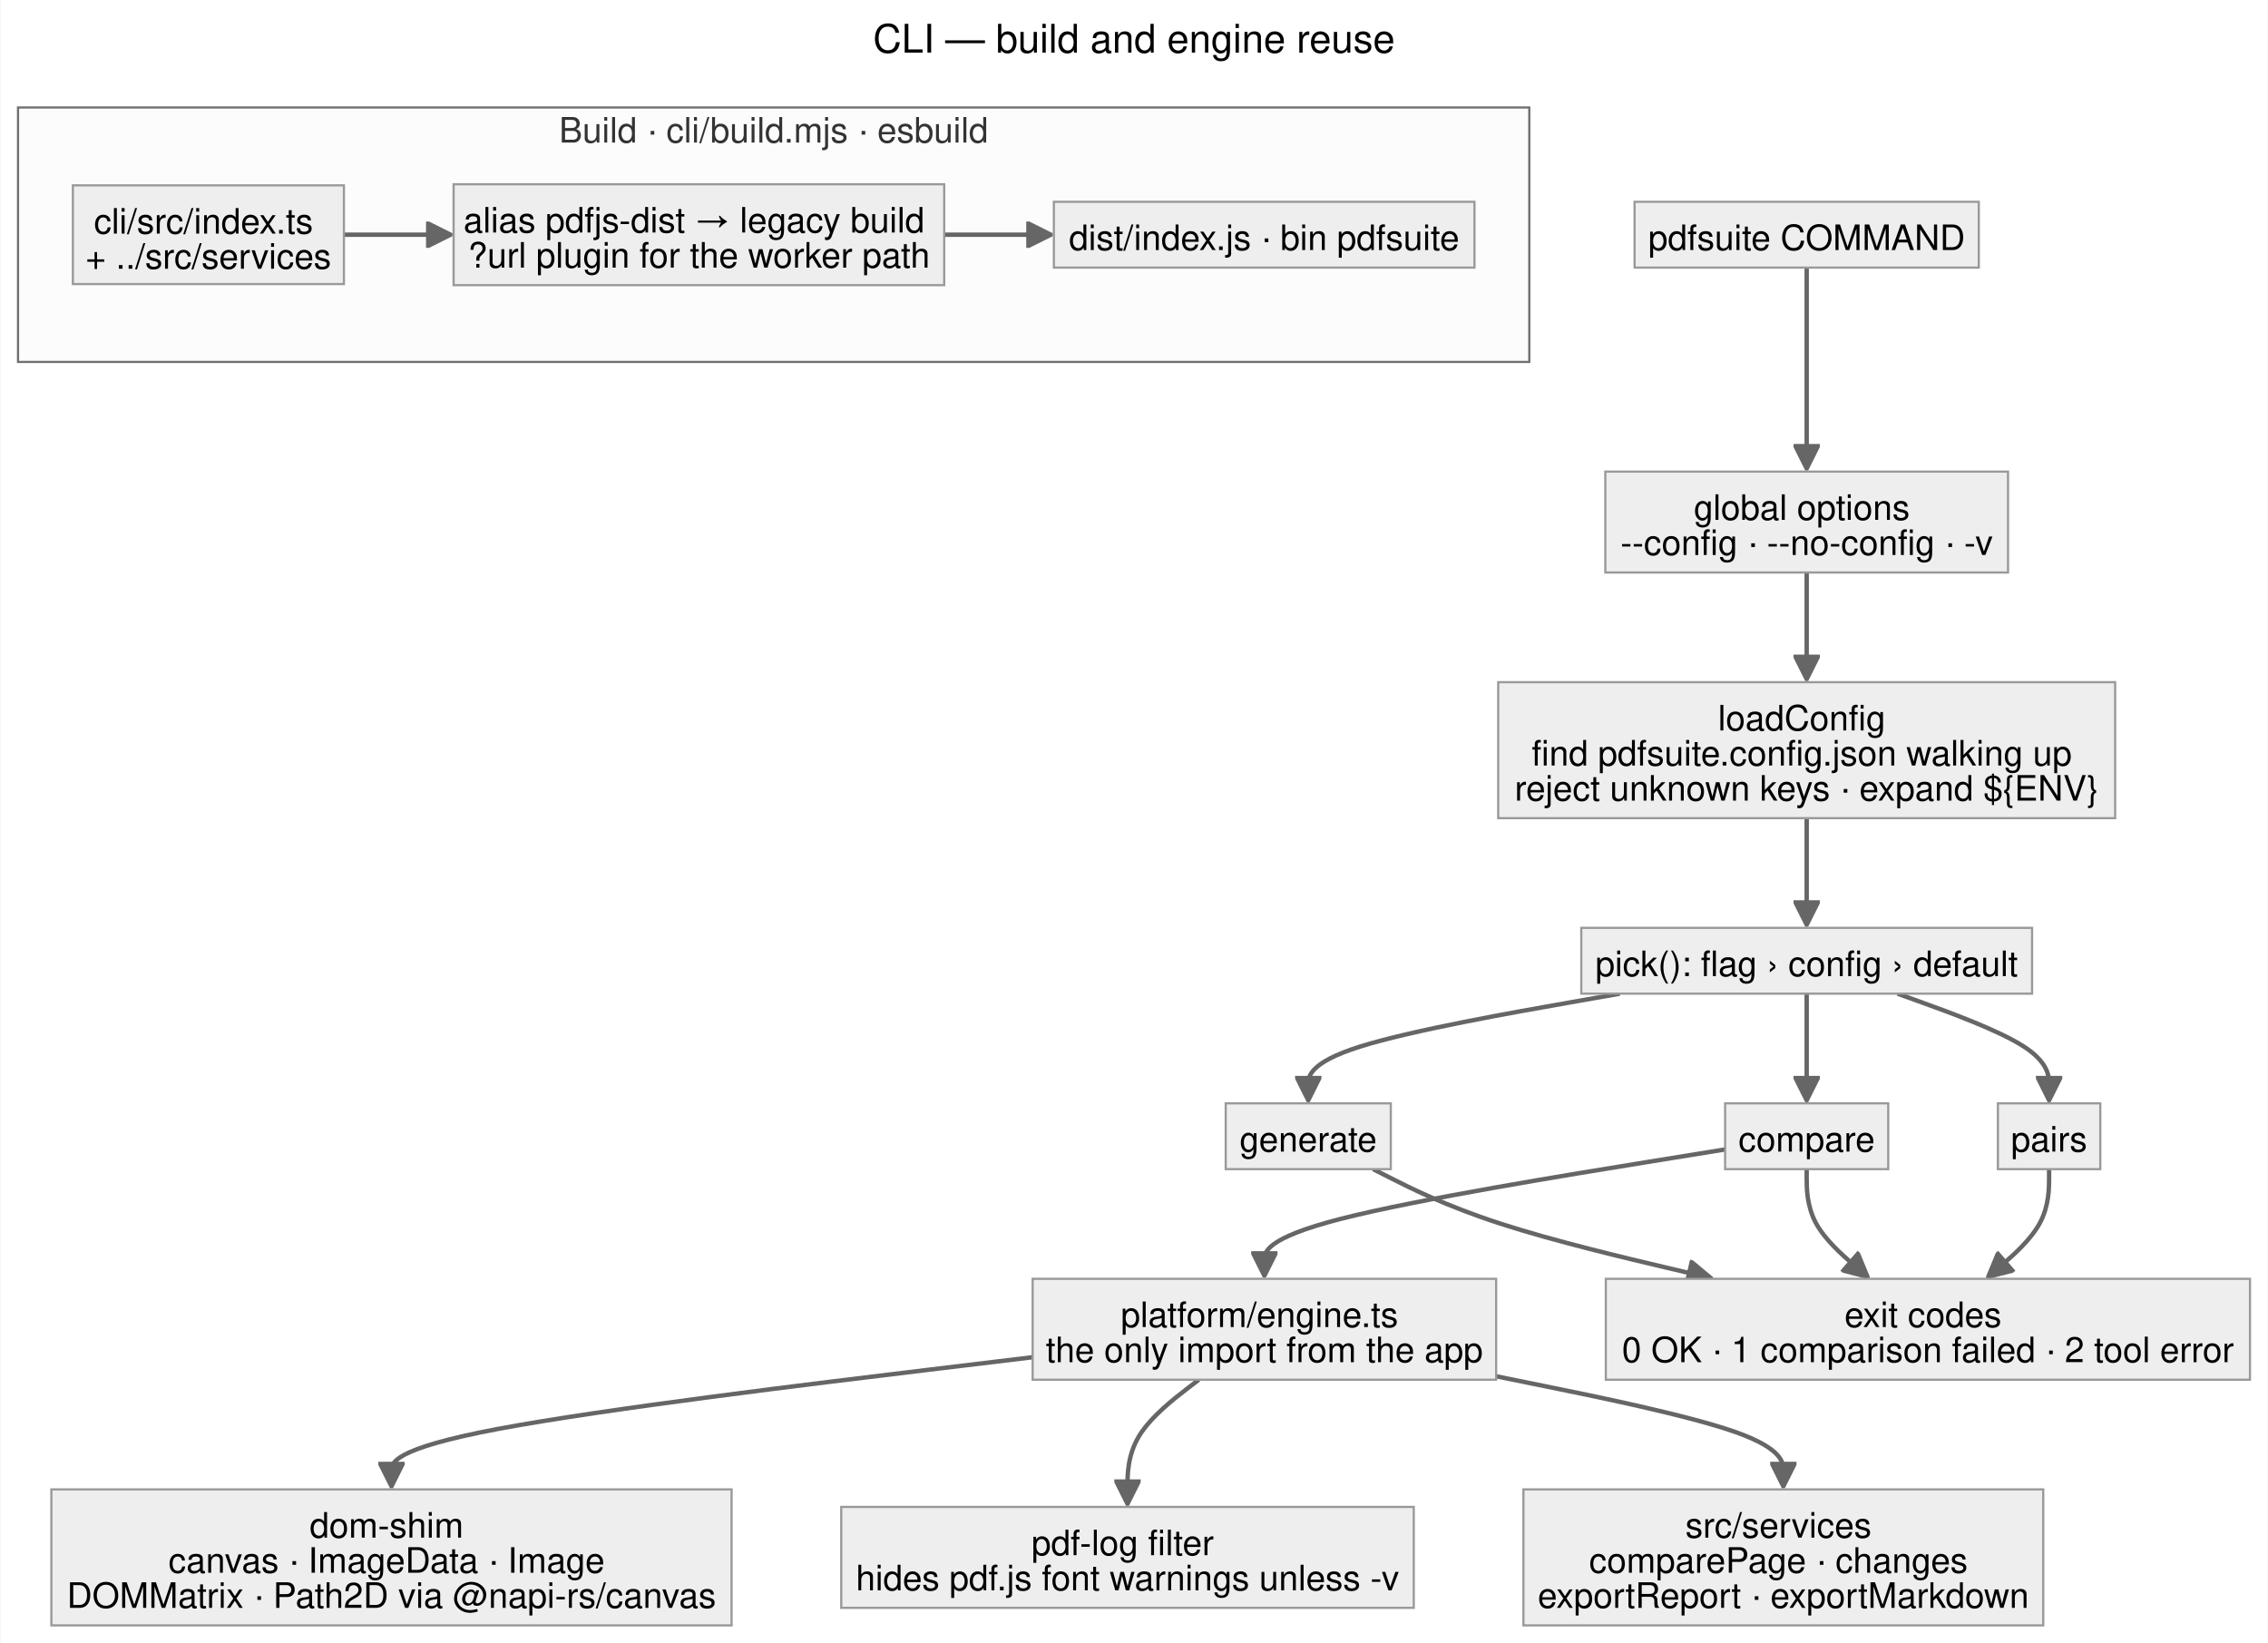
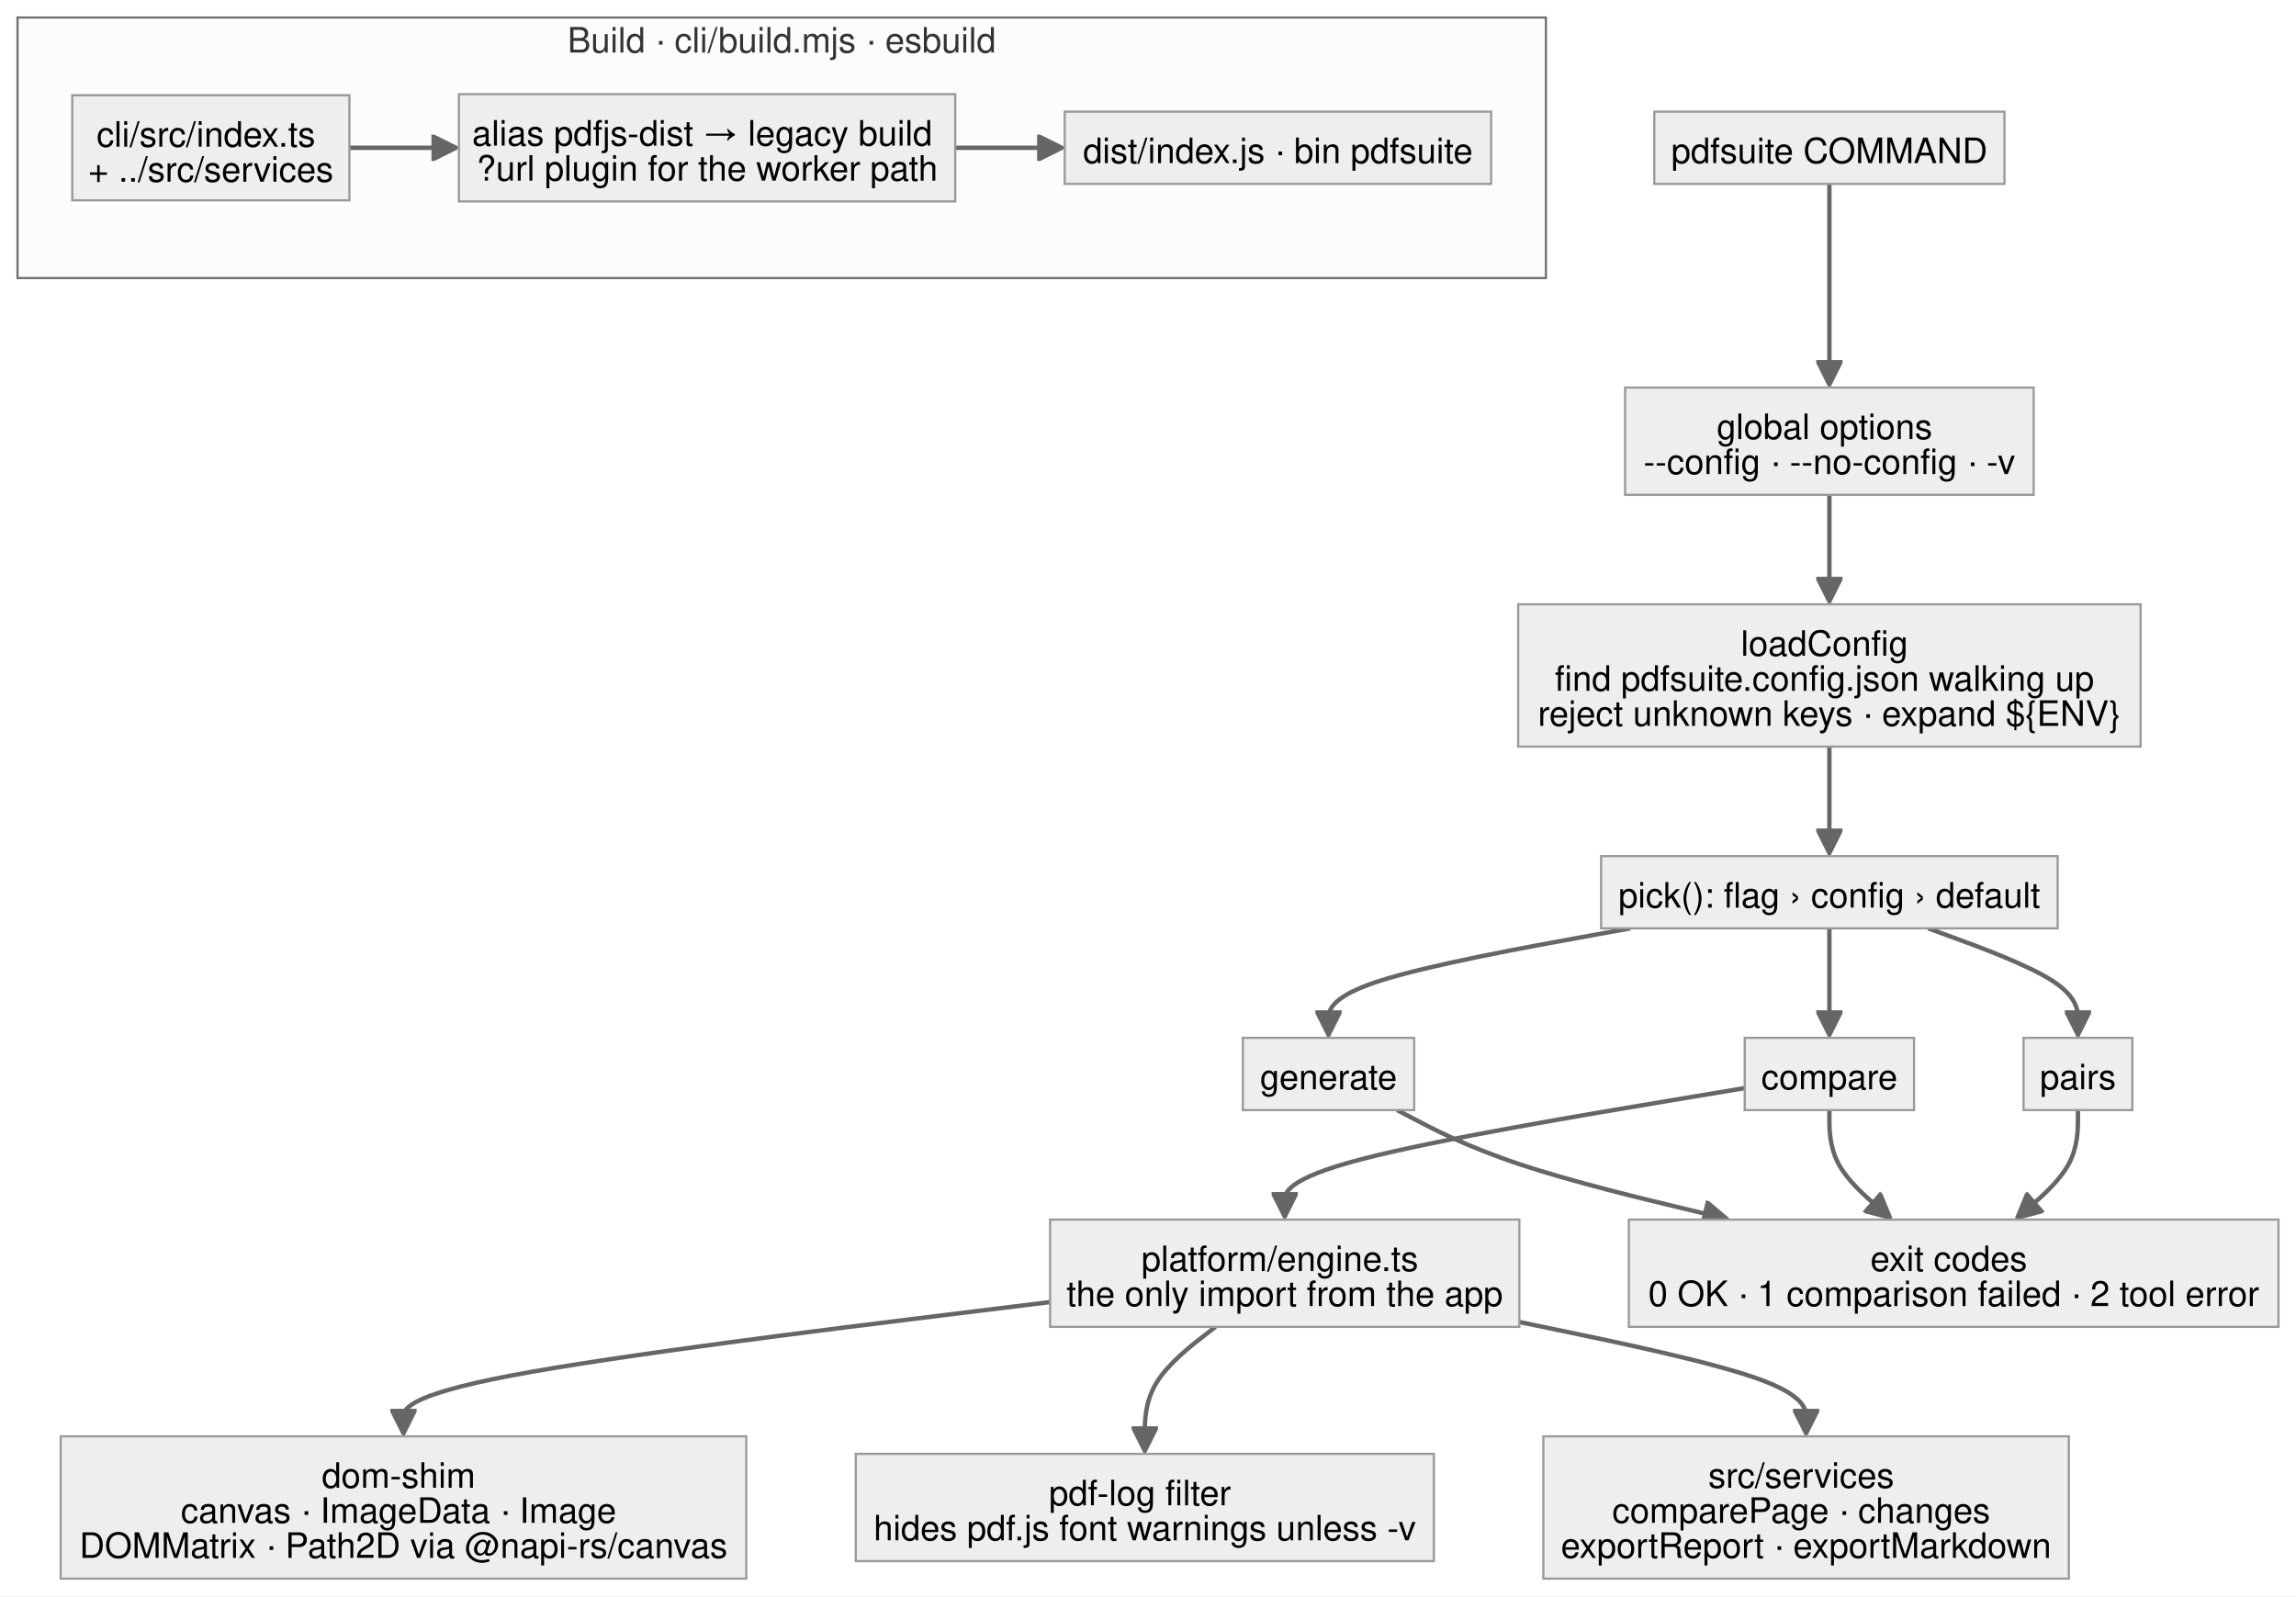
- <svg xmlns="http://www.w3.org/2000/svg" aria-roledescription="flowchart-v2" role="graphics-document document" viewBox="-6 -49 1033.561 749" width="1034" height="749" id="arch12">
-   <rect x="-6" y="-49" width="1033.561" height="749" fill="#ffffff" />
-   <style>#arch12{font-family:Helvetica,Arial,sans-serif;font-size:16px;fill:#000000;}#arch12 .error-icon{fill:#552222;}#arch12 .error-text{fill:#552222;stroke:#552222;}#arch12 .edge-thickness-normal{stroke-width:2px;}#arch12 .edge-thickness-thick{stroke-width:3.5px;}#arch12 .edge-pattern-solid{stroke-dasharray:0;}#arch12 .edge-pattern-dashed{stroke-dasharray:3;}#arch12 .edge-pattern-dotted{stroke-dasharray:2;}#arch12 .marker{fill:#666;stroke:#666;}#arch12 .marker.cross{stroke:#666;}#arch12 svg{font-family:Helvetica,Arial,sans-serif;font-size:16px;}#arch12 .label{font-family:Helvetica,Arial,sans-serif;color:#000000;}#arch12 .cluster-label text{fill:#333;}#arch12 .cluster-label span,#arch12 p{color:#333;}#arch12 .label text,#arch12 span,#arch12 p{fill:#000000;color:#000000;}#arch12 .node rect,#arch12 .node circle,#arch12 .node ellipse,#arch12 .node polygon,#arch12 .node path{fill:#eee;stroke:#999;stroke-width:1px;}#arch12 .flowchart-label text{text-anchor:middle;}#arch12 .node .katex path{fill:#000;stroke:#000;stroke-width:1px;}#arch12 .node .label{text-align:center;}#arch12 .node.clickable{cursor:pointer;}#arch12 .arrowheadPath{fill:#333333;}#arch12 .edgePath .path{stroke:#666;stroke-width:2.0px;}#arch12 .flowchart-link{stroke:#666;fill:none;}#arch12 .edgeLabel{background-color:white;text-align:center;}#arch12 .edgeLabel rect{opacity:0.5;background-color:white;fill:white;}#arch12 .labelBkg{background-color:rgba(255, 255, 255, 0.5);}#arch12 .cluster rect{fill:hsl(0, 0%, 98.922%);stroke:#707070;stroke-width:1px;}#arch12 .cluster text{fill:#333;}#arch12 .cluster span,#arch12 p{color:#333;}#arch12 div.mermaidTooltip{position:absolute;text-align:center;max-width:200px;padding:2px;font-family:Helvetica,Arial,sans-serif;font-size:12px;background:hsl(-160, 0%, 93.333%);border:1px solid #707070;border-radius:2px;pointer-events:none;z-index:100;}#arch12 .flowchartTitleText{text-anchor:middle;font-size:18px;fill:#000000;}#arch12 :root{--mermaid-font-family:Helvetica,Arial,sans-serif;}</style>
+ <svg xmlns="http://www.w3.org/2000/svg" id="arch13" width="1048.561" height="729" viewBox="-7.5 -8 1048.561 729" role="graphics-document document" aria-roledescription="flowchart-v2">
+   <rect x="-7.5" y="-8" width="1048.561" height="729" fill="#ffffff" />
+   <style>#arch13{font-family:Helvetica,Arial,sans-serif;font-size:16px;fill:#000000;}#arch13 .error-icon{fill:#552222;}#arch13 .error-text{fill:#552222;stroke:#552222;}#arch13 .edge-thickness-normal{stroke-width:2px;}#arch13 .edge-thickness-thick{stroke-width:3.5px;}#arch13 .edge-pattern-solid{stroke-dasharray:0;}#arch13 .edge-pattern-dashed{stroke-dasharray:3;}#arch13 .edge-pattern-dotted{stroke-dasharray:2;}#arch13 .marker{fill:#666;stroke:#666;}#arch13 .marker.cross{stroke:#666;}#arch13 svg{font-family:Helvetica,Arial,sans-serif;font-size:16px;}#arch13 .label{font-family:Helvetica,Arial,sans-serif;color:#000000;}#arch13 .cluster-label text{fill:#333;}#arch13 .cluster-label span,#arch13 p{color:#333;}#arch13 .label text,#arch13 span,#arch13 p{fill:#000000;color:#000000;}#arch13 .node rect,#arch13 .node circle,#arch13 .node ellipse,#arch13 .node polygon,#arch13 .node path{fill:#eee;stroke:#999;stroke-width:1px;}#arch13 .flowchart-label text{text-anchor:middle;}#arch13 .node .katex path{fill:#000;stroke:#000;stroke-width:1px;}#arch13 .node .label{text-align:center;}#arch13 .node.clickable{cursor:pointer;}#arch13 .arrowheadPath{fill:#333333;}#arch13 .edgePath .path{stroke:#666;stroke-width:2.0px;}#arch13 .flowchart-link{stroke:#666;fill:none;}#arch13 .edgeLabel{background-color:white;text-align:center;}#arch13 .edgeLabel rect{opacity:0.5;background-color:white;fill:white;}#arch13 .labelBkg{background-color:rgba(255, 255, 255, 0.5);}#arch13 .cluster rect{fill:hsl(0, 0%, 98.922%);stroke:#707070;stroke-width:1px;}#arch13 .cluster text{fill:#333;}#arch13 .cluster span,#arch13 p{color:#333;}#arch13 div.mermaidTooltip{position:absolute;text-align:center;max-width:200px;padding:2px;font-family:Helvetica,Arial,sans-serif;font-size:12px;background:hsl(-160, 0%, 93.333%);border:1px solid #707070;border-radius:2px;pointer-events:none;z-index:100;}#arch13 .flowchartTitleText{text-anchor:middle;font-size:18px;fill:#000000;}#arch13 :root{--mermaid-font-family:Helvetica,Arial,sans-serif;}</style>
  <g>
-     <marker orient="auto" markerHeight="12" markerWidth="12" markerUnits="userSpaceOnUse" refY="5" refX="6" viewBox="0 0 10 10" class="marker flowchart" id="arch12_flowchart-pointEnd">
-       <path style="stroke-width: 1; stroke-dasharray: 1, 0;" class="arrowMarkerPath" d="M 0 0 L 10 5 L 0 10 z" />
-     </marker>
-     <marker orient="auto" markerHeight="12" markerWidth="12" markerUnits="userSpaceOnUse" refY="5" refX="4.5" viewBox="0 0 10 10" class="marker flowchart" id="arch12_flowchart-pointStart">
-       <path style="stroke-width: 1; stroke-dasharray: 1, 0;" class="arrowMarkerPath" d="M 0 5 L 10 10 L 10 0 z" />
-     </marker>
-     <marker orient="auto" markerHeight="11" markerWidth="11" markerUnits="userSpaceOnUse" refY="5" refX="11" viewBox="0 0 10 10" class="marker flowchart" id="arch12_flowchart-circleEnd">
-       <circle style="stroke-width: 1; stroke-dasharray: 1, 0;" class="arrowMarkerPath" r="5" cy="5" cx="5" />
-     </marker>
-     <marker orient="auto" markerHeight="11" markerWidth="11" markerUnits="userSpaceOnUse" refY="5" refX="-1" viewBox="0 0 10 10" class="marker flowchart" id="arch12_flowchart-circleStart">
-       <circle style="stroke-width: 1; stroke-dasharray: 1, 0;" class="arrowMarkerPath" r="5" cy="5" cx="5" />
-     </marker>
-     <marker orient="auto" markerHeight="11" markerWidth="11" markerUnits="userSpaceOnUse" refY="5.2" refX="12" viewBox="0 0 11 11" class="marker cross flowchart" id="arch12_flowchart-crossEnd">
-       <path style="stroke-width: 2; stroke-dasharray: 1, 0;" class="arrowMarkerPath" d="M 1,1 l 9,9 M 10,1 l -9,9" />
-     </marker>
-     <marker orient="auto" markerHeight="11" markerWidth="11" markerUnits="userSpaceOnUse" refY="5.2" refX="-1" viewBox="0 0 11 11" class="marker cross flowchart" id="arch12_flowchart-crossStart">
-       <path style="stroke-width: 2; stroke-dasharray: 1, 0;" class="arrowMarkerPath" d="M 1,1 l 9,9 M 10,1 l -9,9" />
+     <marker id="arch13_flowchart-pointEnd" class="marker flowchart" viewBox="0 0 10 10" refX="6" refY="5" markerUnits="userSpaceOnUse" markerWidth="12" markerHeight="12" orient="auto">
+       <path d="M 0 0 L 10 5 L 0 10 z" class="arrowMarkerPath" style="stroke-width: 1; stroke-dasharray: 1, 0;" />
+     </marker>
+     <marker id="arch13_flowchart-pointStart" class="marker flowchart" viewBox="0 0 10 10" refX="4.5" refY="5" markerUnits="userSpaceOnUse" markerWidth="12" markerHeight="12" orient="auto">
+       <path d="M 0 5 L 10 10 L 10 0 z" class="arrowMarkerPath" style="stroke-width: 1; stroke-dasharray: 1, 0;" />
+     </marker>
+     <marker id="arch13_flowchart-circleEnd" class="marker flowchart" viewBox="0 0 10 10" refX="11" refY="5" markerUnits="userSpaceOnUse" markerWidth="11" markerHeight="11" orient="auto">
+       <circle cx="5" cy="5" r="5" class="arrowMarkerPath" style="stroke-width: 1; stroke-dasharray: 1, 0;" />
+     </marker>
+     <marker id="arch13_flowchart-circleStart" class="marker flowchart" viewBox="0 0 10 10" refX="-1" refY="5" markerUnits="userSpaceOnUse" markerWidth="11" markerHeight="11" orient="auto">
+       <circle cx="5" cy="5" r="5" class="arrowMarkerPath" style="stroke-width: 1; stroke-dasharray: 1, 0;" />
+     </marker>
+     <marker id="arch13_flowchart-crossEnd" class="marker cross flowchart" viewBox="0 0 11 11" refX="12" refY="5.2" markerUnits="userSpaceOnUse" markerWidth="11" markerHeight="11" orient="auto">
+       <path d="M 1,1 l 9,9 M 10,1 l -9,9" class="arrowMarkerPath" style="stroke-width: 2; stroke-dasharray: 1, 0;" />
+     </marker>
+     <marker id="arch13_flowchart-crossStart" class="marker cross flowchart" viewBox="0 0 11 11" refX="-1" refY="5.2" markerUnits="userSpaceOnUse" markerWidth="11" markerHeight="11" orient="auto">
+       <path d="M 1,1 l 9,9 M 10,1 l -9,9" class="arrowMarkerPath" style="stroke-width: 2; stroke-dasharray: 1, 0;" />
    </marker>
    <g class="root">
      <g class="clusters" />
      <g class="edgePaths">
-         <path marker-end="url(#arch12_flowchart-pointEnd)" style="fill:none;" class="edge-thickness-normal edge-pattern-solid flowchart-link LS-RUNX LE-GLB" id="L-RUNX-GLB-0" d="M817.461,73L817.461,84.333C817.461,95.667,817.461,118.333,817.461,132.95C817.461,147.567,817.461,154.133,817.461,157.417L817.461,160.7" />
-         <path marker-end="url(#arch12_flowchart-pointEnd)" style="fill:none;" class="edge-thickness-normal edge-pattern-solid flowchart-link LS-GLB LE-CFG" id="L-GLB-CFG-0" d="M817.461,212L817.461,216.167C817.461,220.333,817.461,228.667,817.461,236.117C817.461,243.567,817.461,250.133,817.461,253.417L817.461,256.7" />
-         <path marker-end="url(#arch12_flowchart-pointEnd)" style="fill:none;" class="edge-thickness-normal edge-pattern-solid flowchart-link LS-CFG LE-PICK" id="L-CFG-PICK-0" d="M817.461,324L817.461,328.167C817.461,332.333,817.461,340.667,817.461,348.117C817.461,355.567,817.461,362.133,817.461,365.417L817.461,368.7" />
-         <path marker-end="url(#arch12_flowchart-pointEnd)" style="fill:none;" class="edge-thickness-normal edge-pattern-solid flowchart-link LS-PICK LE-GEN" id="L-PICK-GEN-0" d="M732.247,404L708.577,408.167C684.906,412.333,637.566,420.667,613.895,428.117C590.225,435.567,590.225,442.133,590.225,445.417L590.225,448.7" />
-         <path marker-end="url(#arch12_flowchart-pointEnd)" style="fill:none;" class="edge-thickness-normal edge-pattern-solid flowchart-link LS-PICK LE-CMP" id="L-PICK-CMP-0" d="M817.461,404L817.461,408.167C817.461,412.333,817.461,420.667,817.461,428.117C817.461,435.567,817.461,442.133,817.461,445.417L817.461,448.7" />
-         <path marker-end="url(#arch12_flowchart-pointEnd)" style="fill:none;" class="edge-thickness-normal edge-pattern-solid flowchart-link LS-PICK LE-PRS" id="L-PICK-PRS-0" d="M858.906,404L870.418,408.167C881.931,412.333,904.956,420.667,916.468,428.117C927.98,435.567,927.98,442.133,927.98,445.417L927.98,448.7" />
-         <path marker-end="url(#arch12_flowchart-pointEnd)" style="fill:none;" class="edge-thickness-normal edge-pattern-solid flowchart-link LS-CMP LE-ENG" id="L-CMP-ENG-0" d="M780.285,475.015L745.275,480.679C710.265,486.343,640.245,497.672,605.235,506.619C570.225,515.567,570.225,522.133,570.225,525.417L570.225,528.7" />
-         <path marker-end="url(#arch12_flowchart-pointEnd)" style="fill:none;" class="edge-thickness-normal edge-pattern-solid flowchart-link LS-ENG LE-SHIM" id="L-ENG-SHIM-0" d="M464.568,569.744L415.85,575.62C367.132,581.496,269.695,593.248,220.976,602.407C172.258,611.567,172.258,618.133,172.258,621.417L172.258,624.7" />
-         <path marker-end="url(#arch12_flowchart-pointEnd)" style="fill:none;" class="edge-thickness-normal edge-pattern-solid flowchart-link LS-ENG LE-LOGF" id="L-ENG-LOGF-0" d="M540.323,580L534.906,584.167C529.488,588.333,518.654,596.667,513.237,605.45C507.82,614.233,507.82,623.467,507.82,628.083L507.82,632.7" />
-         <path marker-end="url(#arch12_flowchart-pointEnd)" style="fill:none;" class="edge-thickness-normal edge-pattern-solid flowchart-link LS-ENG LE-SVC" id="L-ENG-SVC-0" d="M675.881,578.435L697.704,582.863C719.527,587.29,763.174,596.145,784.997,603.856C806.82,611.567,806.82,618.133,806.82,621.417L806.82,624.7" />
-         <path marker-end="url(#arch12_flowchart-pointEnd)" style="fill:none;" class="edge-thickness-normal edge-pattern-solid flowchart-link LS-GEN LE-EXIT" id="L-GEN-EXIT-0" d="M619.791,484L628.004,488.167C636.217,492.333,652.643,500.667,677.674,508.797C702.705,516.928,736.342,524.856,753.16,528.82L769.979,532.784" />
-         <path marker-end="url(#arch12_flowchart-pointEnd)" style="fill:none;" class="edge-thickness-normal edge-pattern-solid flowchart-link LS-CMP LE-EXIT" id="L-CMP-EXIT-0" d="M817.461,484L817.461,488.167C817.461,492.333,817.461,500.667,821.591,508.421C825.721,516.175,833.981,523.35,838.111,526.937L842.241,530.524" />
-         <path marker-end="url(#arch12_flowchart-pointEnd)" style="fill:none;" class="edge-thickness-normal edge-pattern-solid flowchart-link LS-PRS LE-EXIT" id="L-PRS-EXIT-0" d="M927.98,484L927.98,488.167C927.98,492.333,927.98,500.667,923.85,508.421C919.721,516.175,911.461,523.35,907.331,526.937L903.201,530.524" />
+         <path d="M827.961,76L827.961,87.333C827.961,98.667,827.961,121.333,827.961,135.95C827.961,150.567,827.961,157.133,827.961,160.417L827.961,163.7" id="L-RUNX-GLB-0" class=" edge-thickness-normal edge-pattern-solid flowchart-link LS-RUNX LE-GLB" style="fill:none;" marker-end="url(#arch13_flowchart-pointEnd)" />
+         <path d="M827.961,218L827.961,222.167C827.961,226.333,827.961,234.667,827.961,242.117C827.961,249.567,827.961,256.133,827.961,259.417L827.961,262.7" id="L-GLB-CFG-0" class=" edge-thickness-normal edge-pattern-solid flowchart-link LS-GLB LE-CFG" style="fill:none;" marker-end="url(#arch13_flowchart-pointEnd)" />
+         <path d="M827.961,333L827.961,337.167C827.961,341.333,827.961,349.667,827.961,357.117C827.961,364.567,827.961,371.133,827.961,374.417L827.961,377.7" id="L-CFG-PICK-0" class=" edge-thickness-normal edge-pattern-solid flowchart-link LS-CFG LE-PICK" style="fill:none;" marker-end="url(#arch13_flowchart-pointEnd)" />
+         <path d="M737.018,416L714.052,420.167C691.087,424.333,645.156,432.667,622.19,440.117C599.225,447.567,599.225,454.133,599.225,457.417L599.225,460.7" id="L-PICK-GEN-0" class=" edge-thickness-normal edge-pattern-solid flowchart-link LS-PICK LE-GEN" style="fill:none;" marker-end="url(#arch13_flowchart-pointEnd)" />
+         <path d="M827.961,416L827.961,420.167C827.961,424.333,827.961,432.667,827.961,440.117C827.961,447.567,827.961,454.133,827.961,457.417L827.961,460.7" id="L-PICK-CMP-0" class=" edge-thickness-normal edge-pattern-solid flowchart-link LS-PICK LE-CMP" style="fill:none;" marker-end="url(#arch13_flowchart-pointEnd)" />
+         <path d="M873.095,416L884.493,420.167C895.89,424.333,918.685,432.667,930.083,440.117C941.48,447.567,941.48,454.133,941.48,457.417L941.48,460.7" id="L-PICK-PRS-0" class=" edge-thickness-normal edge-pattern-solid flowchart-link LS-PICK LE-PRS" style="fill:none;" marker-end="url(#arch13_flowchart-pointEnd)" />
+         <path d="M789.285,488.953L754.275,494.794C719.265,500.635,649.245,512.318,614.235,521.442C579.225,530.567,579.225,537.133,579.225,540.417L579.225,543.7" id="L-CMP-ENG-0" class=" edge-thickness-normal edge-pattern-solid flowchart-link LS-CMP LE-ENG" style="fill:none;" marker-end="url(#arch13_flowchart-pointEnd)" />
+         <path d="M472.068,586.679L422.85,592.733C373.632,598.786,275.195,610.893,225.976,620.23C176.758,629.567,176.758,636.133,176.758,639.417L176.758,642.7" id="L-ENG-SHIM-0" class=" edge-thickness-normal edge-pattern-solid flowchart-link LS-ENG LE-SHIM" style="fill:none;" marker-end="url(#arch13_flowchart-pointEnd)" />
+         <path d="M547.595,598L542.216,602.167C536.837,606.333,526.079,614.667,520.699,623.45C515.32,632.233,515.32,641.467,515.32,646.083L515.32,650.7" id="L-ENG-LOGF-0" class=" edge-thickness-normal edge-pattern-solid flowchart-link LS-ENG LE-LOGF" style="fill:none;" marker-end="url(#arch13_flowchart-pointEnd)" />
+         <path d="M686.381,595.778L708.204,600.315C730.027,604.852,773.674,613.926,795.497,621.746C817.32,629.567,817.32,636.133,817.32,639.417L817.32,642.7" id="L-ENG-SVC-0" class=" edge-thickness-normal edge-pattern-solid flowchart-link LS-ENG LE-SVC" style="fill:none;" marker-end="url(#arch13_flowchart-pointEnd)" />
+         <path d="M630.572,499L638.488,503.167C646.404,507.333,662.236,515.667,686.688,523.794C711.14,531.922,744.212,539.844,760.748,543.805L777.284,547.765" id="L-GEN-EXIT-0" class=" edge-thickness-normal edge-pattern-solid flowchart-link LS-GEN LE-EXIT" style="fill:none;" marker-end="url(#arch13_flowchart-pointEnd)" />
+         <path d="M827.961,499L827.961,503.167C827.961,507.333,827.961,515.667,832.073,523.419C836.185,531.172,844.409,538.344,848.521,541.93L852.633,545.516" id="L-CMP-EXIT-0" class=" edge-thickness-normal edge-pattern-solid flowchart-link LS-CMP LE-EXIT" style="fill:none;" marker-end="url(#arch13_flowchart-pointEnd)" />
+         <path d="M941.48,499L941.48,503.167C941.48,507.333,941.48,515.667,937.368,523.419C933.256,531.172,925.032,538.344,920.92,541.93L916.808,545.516" id="L-PRS-EXIT-0" class=" edge-thickness-normal edge-pattern-solid flowchart-link LS-PRS LE-EXIT" style="fill:none;" marker-end="url(#arch13_flowchart-pointEnd)" />
      </g>
      <g class="edgeLabels">
        <g class="edgeLabel">
-           <g transform="translate(0, 0)" class="label">
-             <rect height="0" width="0" ry="0" rx="0" />
-             <text style="">
-               <tspan class="row" x="0" dy="1em" xml:space="preserve" />
-             </text>
-           </g>
-         </g>
-         <g class="edgeLabel">
-           <g transform="translate(0, 0)" class="label">
-             <rect height="0" width="0" ry="0" rx="0" />
-             <text style="">
-               <tspan class="row" x="0" dy="1em" xml:space="preserve" />
-             </text>
-           </g>
-         </g>
-         <g class="edgeLabel">
-           <g transform="translate(0, 0)" class="label">
-             <rect height="0" width="0" ry="0" rx="0" />
-             <text style="">
-               <tspan class="row" x="0" dy="1em" xml:space="preserve" />
-             </text>
-           </g>
-         </g>
-         <g class="edgeLabel">
-           <g transform="translate(0, 0)" class="label">
-             <rect height="0" width="0" ry="0" rx="0" />
-             <text style="">
-               <tspan class="row" x="0" dy="1em" xml:space="preserve" />
-             </text>
-           </g>
-         </g>
-         <g class="edgeLabel">
-           <g transform="translate(0, 0)" class="label">
-             <rect height="0" width="0" ry="0" rx="0" />
-             <text style="">
-               <tspan class="row" x="0" dy="1em" xml:space="preserve" />
-             </text>
-           </g>
-         </g>
-         <g class="edgeLabel">
-           <g transform="translate(0, 0)" class="label">
-             <rect height="0" width="0" ry="0" rx="0" />
-             <text style="">
-               <tspan class="row" x="0" dy="1em" xml:space="preserve" />
-             </text>
-           </g>
-         </g>
-         <g class="edgeLabel">
-           <g transform="translate(0, 0)" class="label">
-             <rect height="0" width="0" ry="0" rx="0" />
-             <text style="">
-               <tspan class="row" x="0" dy="1em" xml:space="preserve" />
-             </text>
-           </g>
-         </g>
-         <g class="edgeLabel">
-           <g transform="translate(0, 0)" class="label">
-             <rect height="0" width="0" ry="0" rx="0" />
-             <text style="">
-               <tspan class="row" x="0" dy="1em" xml:space="preserve" />
-             </text>
-           </g>
-         </g>
-         <g class="edgeLabel">
-           <g transform="translate(0, 0)" class="label">
-             <rect height="0" width="0" ry="0" rx="0" />
-             <text style="">
-               <tspan class="row" x="0" dy="1em" xml:space="preserve" />
-             </text>
-           </g>
-         </g>
-         <g class="edgeLabel">
-           <g transform="translate(0, 0)" class="label">
-             <rect height="0" width="0" ry="0" rx="0" />
-             <text style="">
-               <tspan class="row" x="0" dy="1em" xml:space="preserve" />
-             </text>
-           </g>
-         </g>
-         <g class="edgeLabel">
-           <g transform="translate(0, 0)" class="label">
-             <rect height="0" width="0" ry="0" rx="0" />
-             <text style="">
-               <tspan class="row" x="0" dy="1em" xml:space="preserve" />
-             </text>
-           </g>
-         </g>
-         <g class="edgeLabel">
-           <g transform="translate(0, 0)" class="label">
-             <rect height="0" width="0" ry="0" rx="0" />
-             <text style="">
-               <tspan class="row" x="0" dy="1em" xml:space="preserve" />
-             </text>
-           </g>
-         </g>
-         <g class="edgeLabel">
-           <g transform="translate(0, 0)" class="label">
-             <rect height="0" width="0" ry="0" rx="0" />
-             <text style="">
-               <tspan class="row" x="0" dy="1em" xml:space="preserve" />
+           <g class="label" transform="translate(0, 0)">
+             <rect rx="0" ry="0" width="0" height="0" />
+             <text style="">
+               <tspan xml:space="preserve" dy="1em" x="0" class="row" />
+             </text>
+           </g>
+         </g>
+         <g class="edgeLabel">
+           <g class="label" transform="translate(0, 0)">
+             <rect rx="0" ry="0" width="0" height="0" />
+             <text style="">
+               <tspan xml:space="preserve" dy="1em" x="0" class="row" />
+             </text>
+           </g>
+         </g>
+         <g class="edgeLabel">
+           <g class="label" transform="translate(0, 0)">
+             <rect rx="0" ry="0" width="0" height="0" />
+             <text style="">
+               <tspan xml:space="preserve" dy="1em" x="0" class="row" />
+             </text>
+           </g>
+         </g>
+         <g class="edgeLabel">
+           <g class="label" transform="translate(0, 0)">
+             <rect rx="0" ry="0" width="0" height="0" />
+             <text style="">
+               <tspan xml:space="preserve" dy="1em" x="0" class="row" />
+             </text>
+           </g>
+         </g>
+         <g class="edgeLabel">
+           <g class="label" transform="translate(0, 0)">
+             <rect rx="0" ry="0" width="0" height="0" />
+             <text style="">
+               <tspan xml:space="preserve" dy="1em" x="0" class="row" />
+             </text>
+           </g>
+         </g>
+         <g class="edgeLabel">
+           <g class="label" transform="translate(0, 0)">
+             <rect rx="0" ry="0" width="0" height="0" />
+             <text style="">
+               <tspan xml:space="preserve" dy="1em" x="0" class="row" />
+             </text>
+           </g>
+         </g>
+         <g class="edgeLabel">
+           <g class="label" transform="translate(0, 0)">
+             <rect rx="0" ry="0" width="0" height="0" />
+             <text style="">
+               <tspan xml:space="preserve" dy="1em" x="0" class="row" />
+             </text>
+           </g>
+         </g>
+         <g class="edgeLabel">
+           <g class="label" transform="translate(0, 0)">
+             <rect rx="0" ry="0" width="0" height="0" />
+             <text style="">
+               <tspan xml:space="preserve" dy="1em" x="0" class="row" />
+             </text>
+           </g>
+         </g>
+         <g class="edgeLabel">
+           <g class="label" transform="translate(0, 0)">
+             <rect rx="0" ry="0" width="0" height="0" />
+             <text style="">
+               <tspan xml:space="preserve" dy="1em" x="0" class="row" />
+             </text>
+           </g>
+         </g>
+         <g class="edgeLabel">
+           <g class="label" transform="translate(0, 0)">
+             <rect rx="0" ry="0" width="0" height="0" />
+             <text style="">
+               <tspan xml:space="preserve" dy="1em" x="0" class="row" />
+             </text>
+           </g>
+         </g>
+         <g class="edgeLabel">
+           <g class="label" transform="translate(0, 0)">
+             <rect rx="0" ry="0" width="0" height="0" />
+             <text style="">
+               <tspan xml:space="preserve" dy="1em" x="0" class="row" />
+             </text>
+           </g>
+         </g>
+         <g class="edgeLabel">
+           <g class="label" transform="translate(0, 0)">
+             <rect rx="0" ry="0" width="0" height="0" />
+             <text style="">
+               <tspan xml:space="preserve" dy="1em" x="0" class="row" />
+             </text>
+           </g>
+         </g>
+         <g class="edgeLabel">
+           <g class="label" transform="translate(0, 0)">
+             <rect rx="0" ry="0" width="0" height="0" />
+             <text style="">
+               <tspan xml:space="preserve" dy="1em" x="0" class="row" />
            </text>
          </g>
        </g>
      </g>
      <g class="nodes">
-         <g transform="translate(-6, -8)" class="root">
+         <g class="root" transform="translate(-7.5, -8)">
          <g class="clusters">
-             <g id="BUILD" class="cluster default flowchart-label">
-               <rect height="116" width="689" y="8" x="8" ry="0" rx="0" style="" />
-               <g transform="translate(352.5, 8)" class="cluster-label">
-                 <text style="">
-                   <tspan class="row" x="0" dy="1em" xml:space="preserve">Build · cli/build.mjs · esbuild</tspan>
+             <g class="cluster default flowchart-label" id="BUILD">
+               <rect style="" rx="0" ry="0" x="8" y="8" width="698" height="119" />
+               <g class="cluster-label" transform="translate(357, 8)">
+                 <text style="">
+                   <tspan xml:space="preserve" dy="1em" x="0" class="row">Build · cli/build.mjs · esbuild</tspan>
                </text>
              </g>
            </g>
          </g>
          <g class="edgePaths">
-             <path marker-end="url(#arch12_flowchart-pointEnd)" style="fill:none;" class="edge-thickness-normal edge-pattern-solid flowchart-link LS-B1 LE-B2" id="L-B1-B2-0" d="M156.578,66L160.745,66C164.911,66,173.245,66,180.695,66C188.145,66,194.711,66,197.995,66L201.278,66" />
-             <path marker-end="url(#arch12_flowchart-pointEnd)" style="fill:none;" class="edge-thickness-normal edge-pattern-solid flowchart-link LS-B2 LE-B3" id="L-B2-B3-0" d="M430.25,66L434.417,66C438.583,66,446.917,66,454.367,66C461.817,66,468.383,66,471.667,66L474.95,66" />
+             <path d="M159.578,67.5L163.745,67.5C167.911,67.5,176.245,67.5,183.695,67.5C191.145,67.5,197.711,67.5,200.995,67.5L204.278,67.5" id="L-B1-B2-0" class=" edge-thickness-normal edge-pattern-solid flowchart-link LS-B1 LE-B2" style="fill:none;" marker-end="url(#arch13_flowchart-pointEnd)" />
+             <path d="M436.25,67.5L440.417,67.5C444.583,67.5,452.917,67.5,460.367,67.5C467.817,67.5,474.383,67.5,477.667,67.5L480.95,67.5" id="L-B2-B3-0" class=" edge-thickness-normal edge-pattern-solid flowchart-link LS-B2 LE-B3" style="fill:none;" marker-end="url(#arch13_flowchart-pointEnd)" />
          </g>
          <g class="edgeLabels">
            <g class="edgeLabel">
-               <g transform="translate(0, 0)" class="label">
-                 <rect height="0" width="0" ry="0" rx="0" />
-                 <text style="">
-                   <tspan class="row" x="0" dy="1em" xml:space="preserve" />
+               <g class="label" transform="translate(0, 0)">
+                 <rect rx="0" ry="0" width="0" height="0" />
+                 <text style="">
+                   <tspan xml:space="preserve" dy="1em" x="0" class="row" />
                </text>
              </g>
            </g>
            <g class="edgeLabel">
-               <g transform="translate(0, 0)" class="label">
-                 <rect height="0" width="0" ry="0" rx="0" />
-                 <text style="">
-                   <tspan class="row" x="0" dy="1em" xml:space="preserve" />
+               <g class="label" transform="translate(0, 0)">
+                 <rect rx="0" ry="0" width="0" height="0" />
+                 <text style="">
+                   <tspan xml:space="preserve" dy="1em" x="0" class="row" />
                </text>
              </g>
            </g>
          </g>
          <g class="nodes">
-             <g transform="translate(318.4141, 66)" data-id="B2" data-node="true" id="flowchart-B2-360" class="node default default flowchart-label">
-               <rect height="46" width="223.672" y="-23" x="-111.836" ry="0" rx="0" style="" class="basic label-container" />
-               <g transform="translate(0, -17)" style="" class="label">
+             <g class="node default default flowchart-label" id="flowchart-B2-393" data-node="true" data-id="B2" transform="translate(322.9141, 67.5)">
+               <rect class="basic label-container" style="" rx="0" ry="0" x="-113.336" y="-24.5" width="226.672" height="49" />
+               <g class="label" style="" transform="translate(0, -17)">
                <rect />
                <text style="">
-                   <tspan class="row" x="0" dy="1em" xml:space="preserve">alias pdfjs-dist → legacy build</tspan>
-                   <tspan class="row" x="0" dy="1em" xml:space="preserve">?url plugin for the worker path</tspan>
-                 </text>
-               </g>
-             </g>
-             <g transform="translate(94.78906, 66)" data-id="B1" data-node="true" id="flowchart-B1-359" class="node default default flowchart-label">
-               <rect height="45" width="123.578" y="-22.5" x="-61.789" ry="0" rx="0" style="" class="basic label-container" />
-               <g transform="translate(0, -16.5)" style="" class="label">
+                   <tspan xml:space="preserve" dy="1em" x="0" class="row">alias pdfjs-dist → legacy build</tspan>
+                   <tspan xml:space="preserve" dy="1em" x="0" class="row">?url plugin for the worker path</tspan>
+                 </text>
+               </g>
+             </g>
+             <g class="node default default flowchart-label" id="flowchart-B1-392" data-node="true" data-id="B1" transform="translate(96.28906, 67.5)">
+               <rect class="basic label-container" style="" rx="0" ry="0" x="-63.289" y="-24" width="126.578" height="48" />
+               <g class="label" style="" transform="translate(0, -16.5)">
                <rect />
                <text style="">
-                   <tspan class="row" x="0" dy="1em" xml:space="preserve">cli/src/index.ts</tspan>
-                   <tspan class="row" x="0" dy="1em" xml:space="preserve">+ ../src/services</tspan>
-                 </text>
-               </g>
-             </g>
-             <g transform="translate(576.125, 66)" data-id="B3" data-node="true" id="flowchart-B3-362" class="node default default flowchart-label">
-               <rect height="30" width="191.75" y="-15" x="-95.875" ry="0" rx="0" style="" class="basic label-container" />
-               <g transform="translate(0, -9)" style="" class="label">
+                   <tspan xml:space="preserve" dy="1em" x="0" class="row">cli/src/index.ts</tspan>
+                   <tspan xml:space="preserve" dy="1em" x="0" class="row">+ ../src/services</tspan>
+                 </text>
+               </g>
+             </g>
+             <g class="node default default flowchart-label" id="flowchart-B3-395" data-node="true" data-id="B3" transform="translate(583.625, 67.5)">
+               <rect class="basic label-container" style="" rx="0" ry="0" x="-97.375" y="-16.5" width="194.75" height="33" />
+               <g class="label" style="" transform="translate(0, -9)">
                <rect />
                <text style="">
-                   <tspan class="row" x="0" dy="1em" xml:space="preserve">dist/index.js · bin pdfsuite</tspan>
-                 </text>
-               </g>
-             </g>
-           </g>
-         </g>
-         <g transform="translate(817.4609, 58)" data-id="RUNX" data-node="true" id="flowchart-RUNX-363" class="node default default flowchart-label">
-           <rect height="30" width="156.922" y="-15" x="-78.461" ry="0" rx="0" style="" class="basic label-container" />
-           <g transform="translate(0, -9)" style="" class="label">
-             <rect />
-             <text style="">
-               <tspan class="row" x="0" dy="1em" xml:space="preserve">pdfsuite COMMAND</tspan>
-             </text>
-           </g>
-         </g>
-         <g transform="translate(817.4609, 189)" data-id="GLB" data-node="true" id="flowchart-GLB-364" class="node default default flowchart-label">
-           <rect height="46" width="183.594" y="-23" x="-91.797" ry="0" rx="0" style="" class="basic label-container" />
-           <g transform="translate(0, -17)" style="" class="label">
-             <rect />
-             <text style="">
-               <tspan class="row" x="0" dy="1em" xml:space="preserve">global options</tspan>
-               <tspan class="row" x="0" dy="1em" xml:space="preserve">--config · --no-config · -v</tspan>
-             </text>
-           </g>
-         </g>
-         <g transform="translate(817.4609, 293)" data-id="CFG" data-node="true" id="flowchart-CFG-366" class="node default default flowchart-label">
-           <rect height="62" width="281.258" y="-31" x="-140.629" ry="0" rx="0" style="" class="basic label-container" />
-           <g transform="translate(0, -25)" style="" class="label">
-             <rect />
-             <text style="">
-               <tspan class="row" x="0" dy="1em" xml:space="preserve">loadConfig</tspan>
-               <tspan class="row" x="0" dy="1em" xml:space="preserve">find pdfsuite.config.json walking up</tspan>
-               <tspan class="row" x="0" dy="1em" xml:space="preserve">reject unknown keys · expand ${ENV}</tspan>
-             </text>
-           </g>
-         </g>
-         <g transform="translate(817.4609, 389)" data-id="PICK" data-node="true" id="flowchart-PICK-368" class="node default default flowchart-label">
-           <rect height="30" width="205.523" y="-15" x="-102.762" ry="0" rx="0" style="" class="basic label-container" />
-           <g transform="translate(0, -9)" style="" class="label">
-             <rect />
-             <text style="">
-               <tspan class="row" x="0" dy="1em" xml:space="preserve">pick(): flag › config › default</tspan>
-             </text>
-           </g>
-         </g>
-         <g transform="translate(590.2246, 469)" data-id="GEN" data-node="true" id="flowchart-GEN-370" class="node default default flowchart-label">
-           <rect height="30" width="75.266" y="-15" x="-37.633" ry="0" rx="0" style="" class="basic label-container" />
-           <g transform="translate(0, -9)" style="" class="label">
-             <rect />
-             <text style="">
-               <tspan class="row" x="0" dy="1em" xml:space="preserve">generate</tspan>
-             </text>
-           </g>
-         </g>
-         <g transform="translate(817.4609, 469)" data-id="CMP" data-node="true" id="flowchart-CMP-371" class="node default default flowchart-label">
-           <rect height="30" width="74.352" y="-15" x="-37.176" ry="0" rx="0" style="" class="basic label-container" />
-           <g transform="translate(0, -9)" style="" class="label">
-             <rect />
-             <text style="">
-               <tspan class="row" x="0" dy="1em" xml:space="preserve">compare</tspan>
-             </text>
-           </g>
-         </g>
-         <g transform="translate(927.9805, 469)" data-id="PRS" data-node="true" id="flowchart-PRS-372" class="node default default flowchart-label">
-           <rect height="30" width="46.688" y="-15" x="-23.344" ry="0" rx="0" style="" class="basic label-container" />
-           <g transform="translate(0, -9)" style="" class="label">
-             <rect />
-             <text style="">
-               <tspan class="row" x="0" dy="1em" xml:space="preserve">pairs</tspan>
-             </text>
-           </g>
-         </g>
-         <g transform="translate(570.2246, 557)" data-id="ENG" data-node="true" id="flowchart-ENG-374" class="node default default flowchart-label">
-           <rect height="46" width="211.312" y="-23" x="-105.656" ry="0" rx="0" style="" class="basic label-container" />
-           <g transform="translate(0, -17)" style="" class="label">
-             <rect />
-             <text style="">
-               <tspan class="row" x="0" dy="1em" xml:space="preserve">platform/engine.ts</tspan>
-               <tspan class="row" x="0" dy="1em" xml:space="preserve">the only import from the app</tspan>
-             </text>
-           </g>
-         </g>
-         <g transform="translate(172.2578, 661)" data-id="SHIM" data-node="true" id="flowchart-SHIM-376" class="node default default flowchart-label">
-           <rect height="62" width="310.109" y="-31" x="-155.055" ry="0" rx="0" style="" class="basic label-container" />
-           <g transform="translate(0, -25)" style="" class="label">
-             <rect />
-             <text style="">
-               <tspan class="row" x="0" dy="1em" xml:space="preserve">dom-shim</tspan>
-               <tspan class="row" x="0" dy="1em" xml:space="preserve">canvas · ImageData · Image</tspan>
-               <tspan class="row" x="0" dy="1em" xml:space="preserve">DOMMatrix · Path2D via @napi-rs/canvas</tspan>
-             </text>
-           </g>
-         </g>
-         <g transform="translate(507.8203, 661)" data-id="LOGF" data-node="true" id="flowchart-LOGF-378" class="node default default flowchart-label">
-           <rect height="46" width="261.016" y="-23" x="-130.508" ry="0" rx="0" style="" class="basic label-container" />
-           <g transform="translate(0, -17)" style="" class="label">
-             <rect />
-             <text style="">
-               <tspan class="row" x="0" dy="1em" xml:space="preserve">pdf-log filter</tspan>
-               <tspan class="row" x="0" dy="1em" xml:space="preserve">hides pdf.js font warnings unless -v</tspan>
-             </text>
-           </g>
-         </g>
-         <g transform="translate(806.8203, 661)" data-id="SVC" data-node="true" id="flowchart-SVC-380" class="node default default flowchart-label">
-           <rect height="62" width="236.984" y="-31" x="-118.492" ry="0" rx="0" style="" class="basic label-container" />
-           <g transform="translate(0, -25)" style="" class="label">
-             <rect />
-             <text style="">
-               <tspan class="row" x="0" dy="1em" xml:space="preserve">src/services</tspan>
-               <tspan class="row" x="0" dy="1em" xml:space="preserve">comparePage · changes</tspan>
-               <tspan class="row" x="0" dy="1em" xml:space="preserve">exportReport · exportMarkdown</tspan>
-             </text>
-           </g>
-         </g>
-         <g transform="translate(872.7207, 557)" data-id="EXIT" data-node="true" id="flowchart-EXIT-384" class="node default default flowchart-label">
-           <rect height="46" width="293.68" y="-23" x="-146.84" ry="0" rx="0" style="" class="basic label-container" />
-           <g transform="translate(0, -17)" style="" class="label">
-             <rect />
-             <text style="">
-               <tspan class="row" x="0" dy="1em" xml:space="preserve">exit codes</tspan>
-               <tspan class="row" x="0" dy="1em" xml:space="preserve">0 OK · 1 comparison failed · 2 tool error</tspan>
+                   <tspan xml:space="preserve" dy="1em" x="0" class="row">dist/index.js · bin pdfsuite</tspan>
+                 </text>
+               </g>
+             </g>
+           </g>
+         </g>
+         <g class="node default default flowchart-label" id="flowchart-RUNX-396" data-node="true" data-id="RUNX" transform="translate(827.9609, 59.5)">
+           <rect class="basic label-container" style="" rx="0" ry="0" x="-79.961" y="-16.5" width="159.922" height="33" />
+           <g class="label" style="" transform="translate(0, -9)">
+             <rect />
+             <text style="">
+               <tspan xml:space="preserve" dy="1em" x="0" class="row">pdfsuite COMMAND</tspan>
+             </text>
+           </g>
+         </g>
+         <g class="node default default flowchart-label" id="flowchart-GLB-397" data-node="true" data-id="GLB" transform="translate(827.9609, 193.5)">
+           <rect class="basic label-container" style="" rx="0" ry="0" x="-93.297" y="-24.5" width="186.594" height="49" />
+           <g class="label" style="" transform="translate(0, -17)">
+             <rect />
+             <text style="">
+               <tspan xml:space="preserve" dy="1em" x="0" class="row">global options</tspan>
+               <tspan xml:space="preserve" dy="1em" x="0" class="row">--config · --no-config · -v</tspan>
+             </text>
+           </g>
+         </g>
+         <g class="node default default flowchart-label" id="flowchart-CFG-399" data-node="true" data-id="CFG" transform="translate(827.9609, 300.5)">
+           <rect class="basic label-container" style="" rx="0" ry="0" x="-142.129" y="-32.5" width="284.258" height="65" />
+           <g class="label" style="" transform="translate(0, -25)">
+             <rect />
+             <text style="">
+               <tspan xml:space="preserve" dy="1em" x="0" class="row">loadConfig</tspan>
+               <tspan xml:space="preserve" dy="1em" x="0" class="row">find pdfsuite.config.json walking up</tspan>
+               <tspan xml:space="preserve" dy="1em" x="0" class="row">reject unknown keys · expand ${ENV}</tspan>
+             </text>
+           </g>
+         </g>
+         <g class="node default default flowchart-label" id="flowchart-PICK-401" data-node="true" data-id="PICK" transform="translate(827.9609, 399.5)">
+           <rect class="basic label-container" style="" rx="0" ry="0" x="-104.262" y="-16.5" width="208.523" height="33" />
+           <g class="label" style="" transform="translate(0, -9)">
+             <rect />
+             <text style="">
+               <tspan xml:space="preserve" dy="1em" x="0" class="row">pick(): flag › config › default</tspan>
+             </text>
+           </g>
+         </g>
+         <g class="node default default flowchart-label" id="flowchart-GEN-403" data-node="true" data-id="GEN" transform="translate(599.2246, 482.5)">
+           <rect class="basic label-container" style="" rx="0" ry="0" x="-39.133" y="-16.5" width="78.266" height="33" />
+           <g class="label" style="" transform="translate(0, -9)">
+             <rect />
+             <text style="">
+               <tspan xml:space="preserve" dy="1em" x="0" class="row">generate</tspan>
+             </text>
+           </g>
+         </g>
+         <g class="node default default flowchart-label" id="flowchart-CMP-404" data-node="true" data-id="CMP" transform="translate(827.9609, 482.5)">
+           <rect class="basic label-container" style="" rx="0" ry="0" x="-38.676" y="-16.5" width="77.352" height="33" />
+           <g class="label" style="" transform="translate(0, -9)">
+             <rect />
+             <text style="">
+               <tspan xml:space="preserve" dy="1em" x="0" class="row">compare</tspan>
+             </text>
+           </g>
+         </g>
+         <g class="node default default flowchart-label" id="flowchart-PRS-405" data-node="true" data-id="PRS" transform="translate(941.4805, 482.5)">
+           <rect class="basic label-container" style="" rx="0" ry="0" x="-24.844" y="-16.5" width="49.688" height="33" />
+           <g class="label" style="" transform="translate(0, -9)">
+             <rect />
+             <text style="">
+               <tspan xml:space="preserve" dy="1em" x="0" class="row">pairs</tspan>
+             </text>
+           </g>
+         </g>
+         <g class="node default default flowchart-label" id="flowchart-ENG-407" data-node="true" data-id="ENG" transform="translate(579.2246, 573.5)">
+           <rect class="basic label-container" style="" rx="0" ry="0" x="-107.156" y="-24.5" width="214.312" height="49" />
+           <g class="label" style="" transform="translate(0, -17)">
+             <rect />
+             <text style="">
+               <tspan xml:space="preserve" dy="1em" x="0" class="row">platform/engine.ts</tspan>
+               <tspan xml:space="preserve" dy="1em" x="0" class="row">the only import from the app</tspan>
+             </text>
+           </g>
+         </g>
+         <g class="node default default flowchart-label" id="flowchart-SHIM-409" data-node="true" data-id="SHIM" transform="translate(176.7578, 680.5)">
+           <rect class="basic label-container" style="" rx="0" ry="0" x="-156.555" y="-32.5" width="313.109" height="65" />
+           <g class="label" style="" transform="translate(0, -25)">
+             <rect />
+             <text style="">
+               <tspan xml:space="preserve" dy="1em" x="0" class="row">dom-shim</tspan>
+               <tspan xml:space="preserve" dy="1em" x="0" class="row">canvas · ImageData · Image</tspan>
+               <tspan xml:space="preserve" dy="1em" x="0" class="row">DOMMatrix · Path2D via @napi-rs/canvas</tspan>
+             </text>
+           </g>
+         </g>
+         <g class="node default default flowchart-label" id="flowchart-LOGF-411" data-node="true" data-id="LOGF" transform="translate(515.3203, 680.5)">
+           <rect class="basic label-container" style="" rx="0" ry="0" x="-132.008" y="-24.5" width="264.016" height="49" />
+           <g class="label" style="" transform="translate(0, -17)">
+             <rect />
+             <text style="">
+               <tspan xml:space="preserve" dy="1em" x="0" class="row">pdf-log filter</tspan>
+               <tspan xml:space="preserve" dy="1em" x="0" class="row">hides pdf.js font warnings unless -v</tspan>
+             </text>
+           </g>
+         </g>
+         <g class="node default default flowchart-label" id="flowchart-SVC-413" data-node="true" data-id="SVC" transform="translate(817.3203, 680.5)">
+           <rect class="basic label-container" style="" rx="0" ry="0" x="-119.992" y="-32.5" width="239.984" height="65" />
+           <g class="label" style="" transform="translate(0, -25)">
+             <rect />
+             <text style="">
+               <tspan xml:space="preserve" dy="1em" x="0" class="row">src/services</tspan>
+               <tspan xml:space="preserve" dy="1em" x="0" class="row">comparePage · changes</tspan>
+               <tspan xml:space="preserve" dy="1em" x="0" class="row">exportReport · exportMarkdown</tspan>
+             </text>
+           </g>
+         </g>
+         <g class="node default default flowchart-label" id="flowchart-EXIT-417" data-node="true" data-id="EXIT" transform="translate(884.7207, 573.5)">
+           <rect class="basic label-container" style="" rx="0" ry="0" x="-148.34" y="-24.5" width="296.68" height="49" />
+           <g class="label" style="" transform="translate(0, -17)">
+             <rect />
+             <text style="">
+               <tspan xml:space="preserve" dy="1em" x="0" class="row">exit codes</tspan>
+               <tspan xml:space="preserve" dy="1em" x="0" class="row">0 OK · 1 comparison failed · 2 tool error</tspan>
            </text>
          </g>
        </g>
      </g>
    </g>
  </g>
-   <text class="flowchartTitleText" y="-25" x="510.78">CLI — build and engine reuse</text>
</svg>
